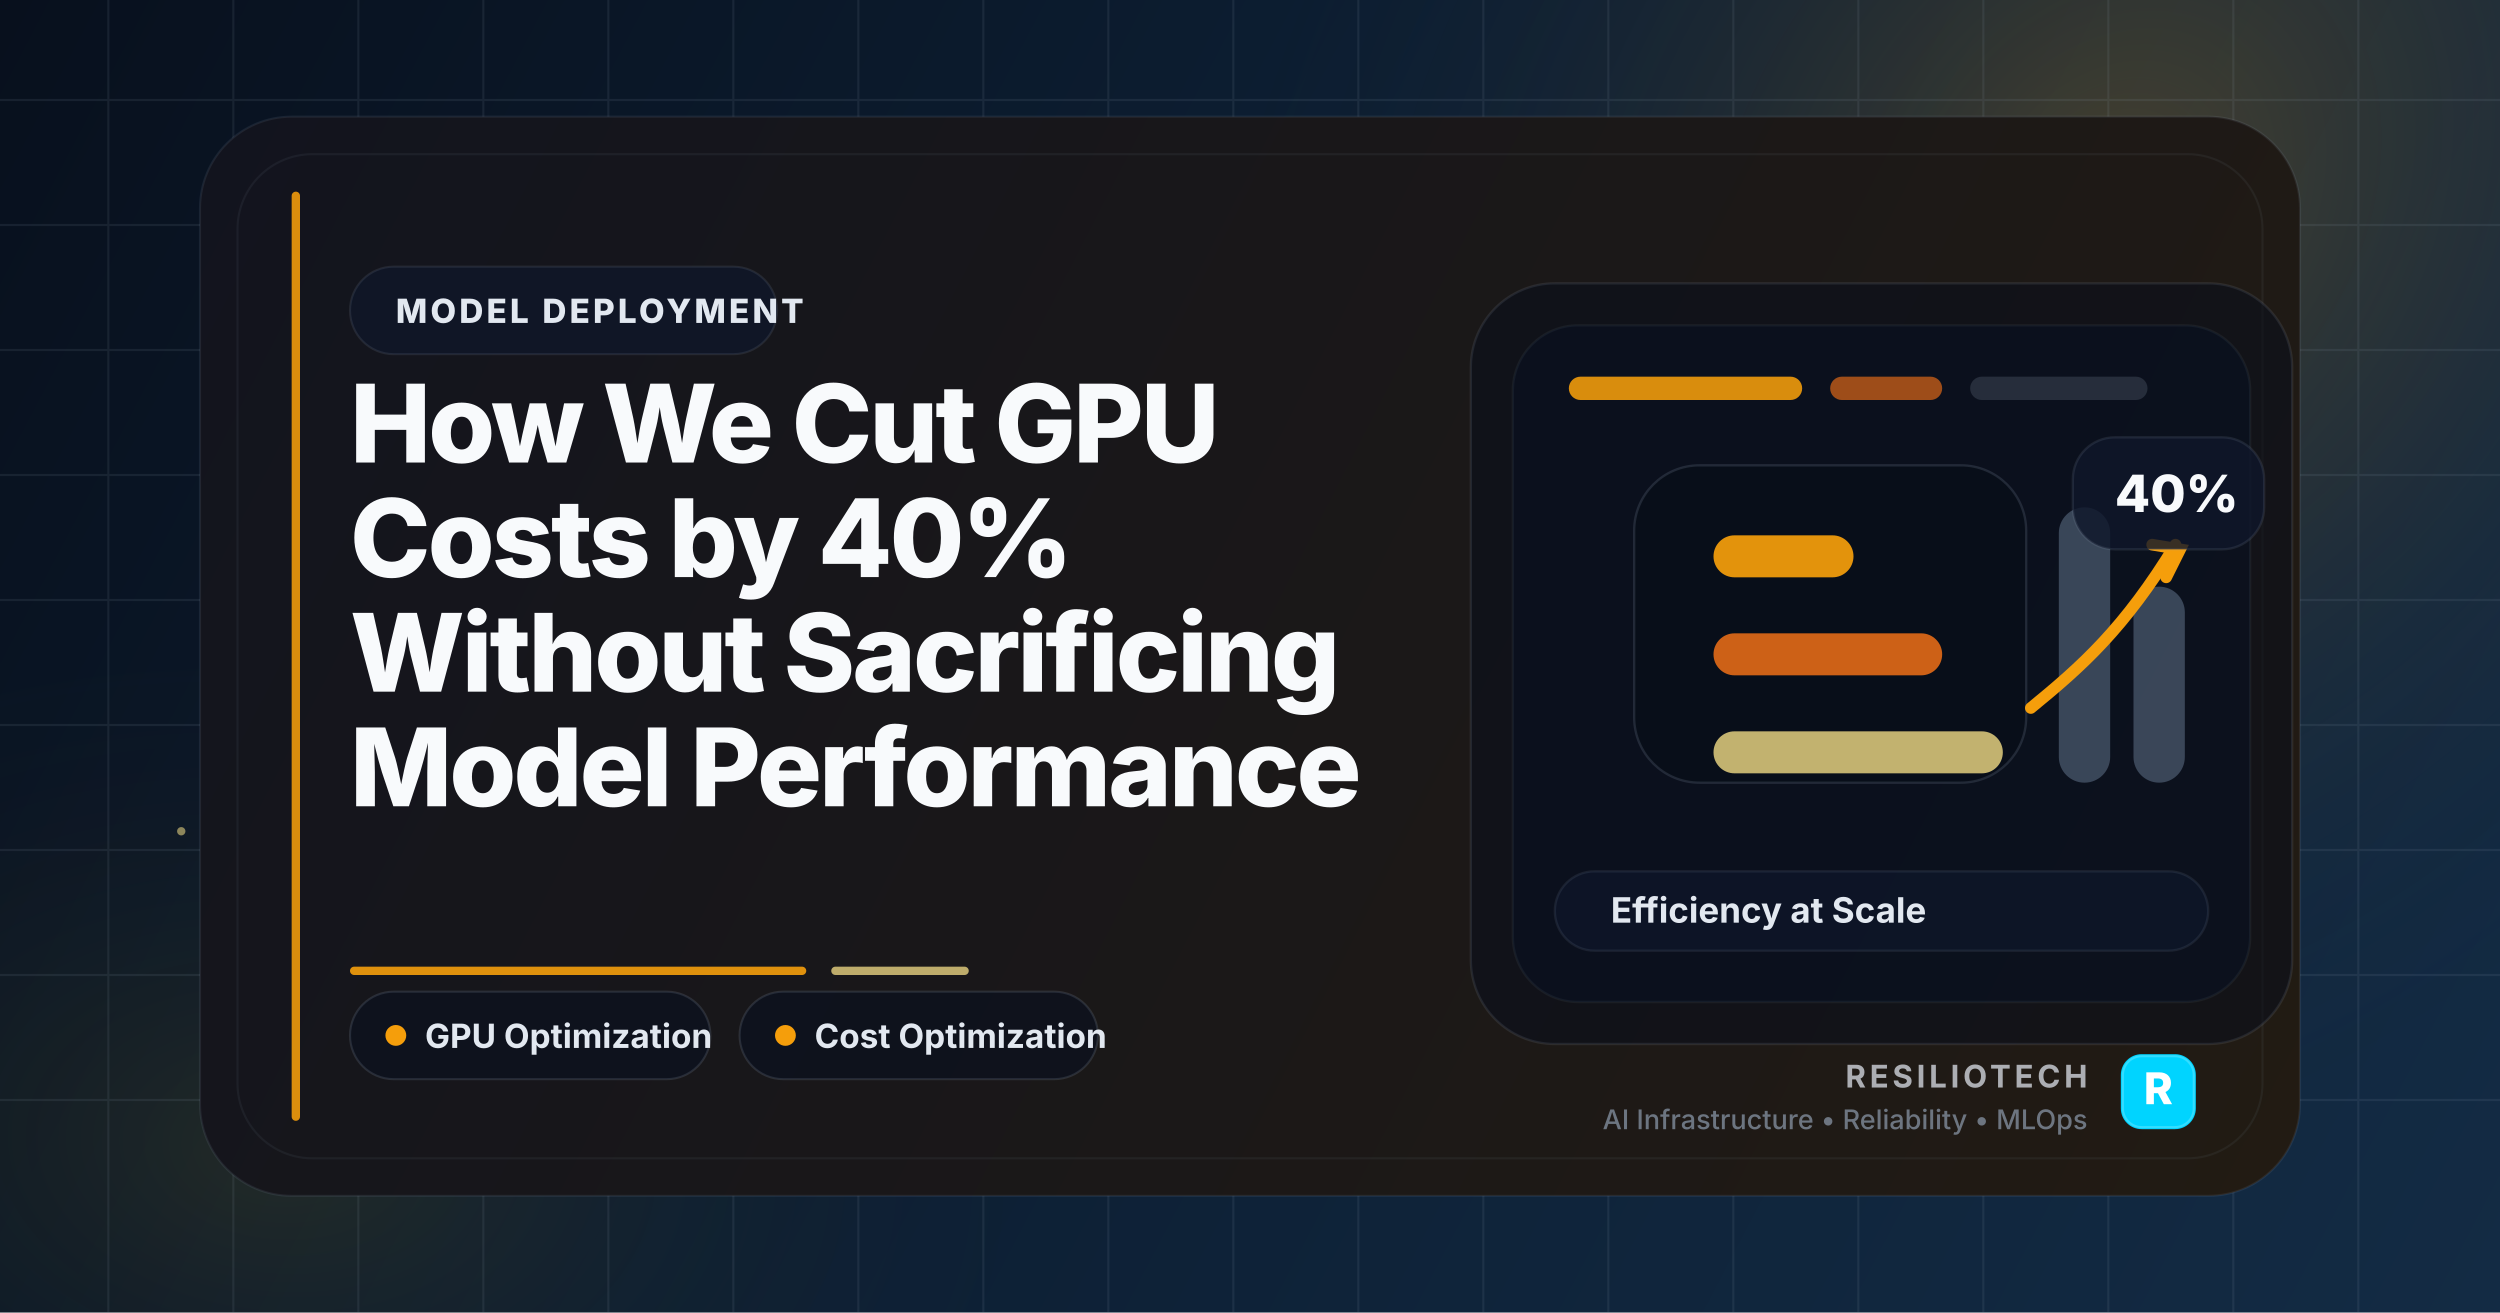
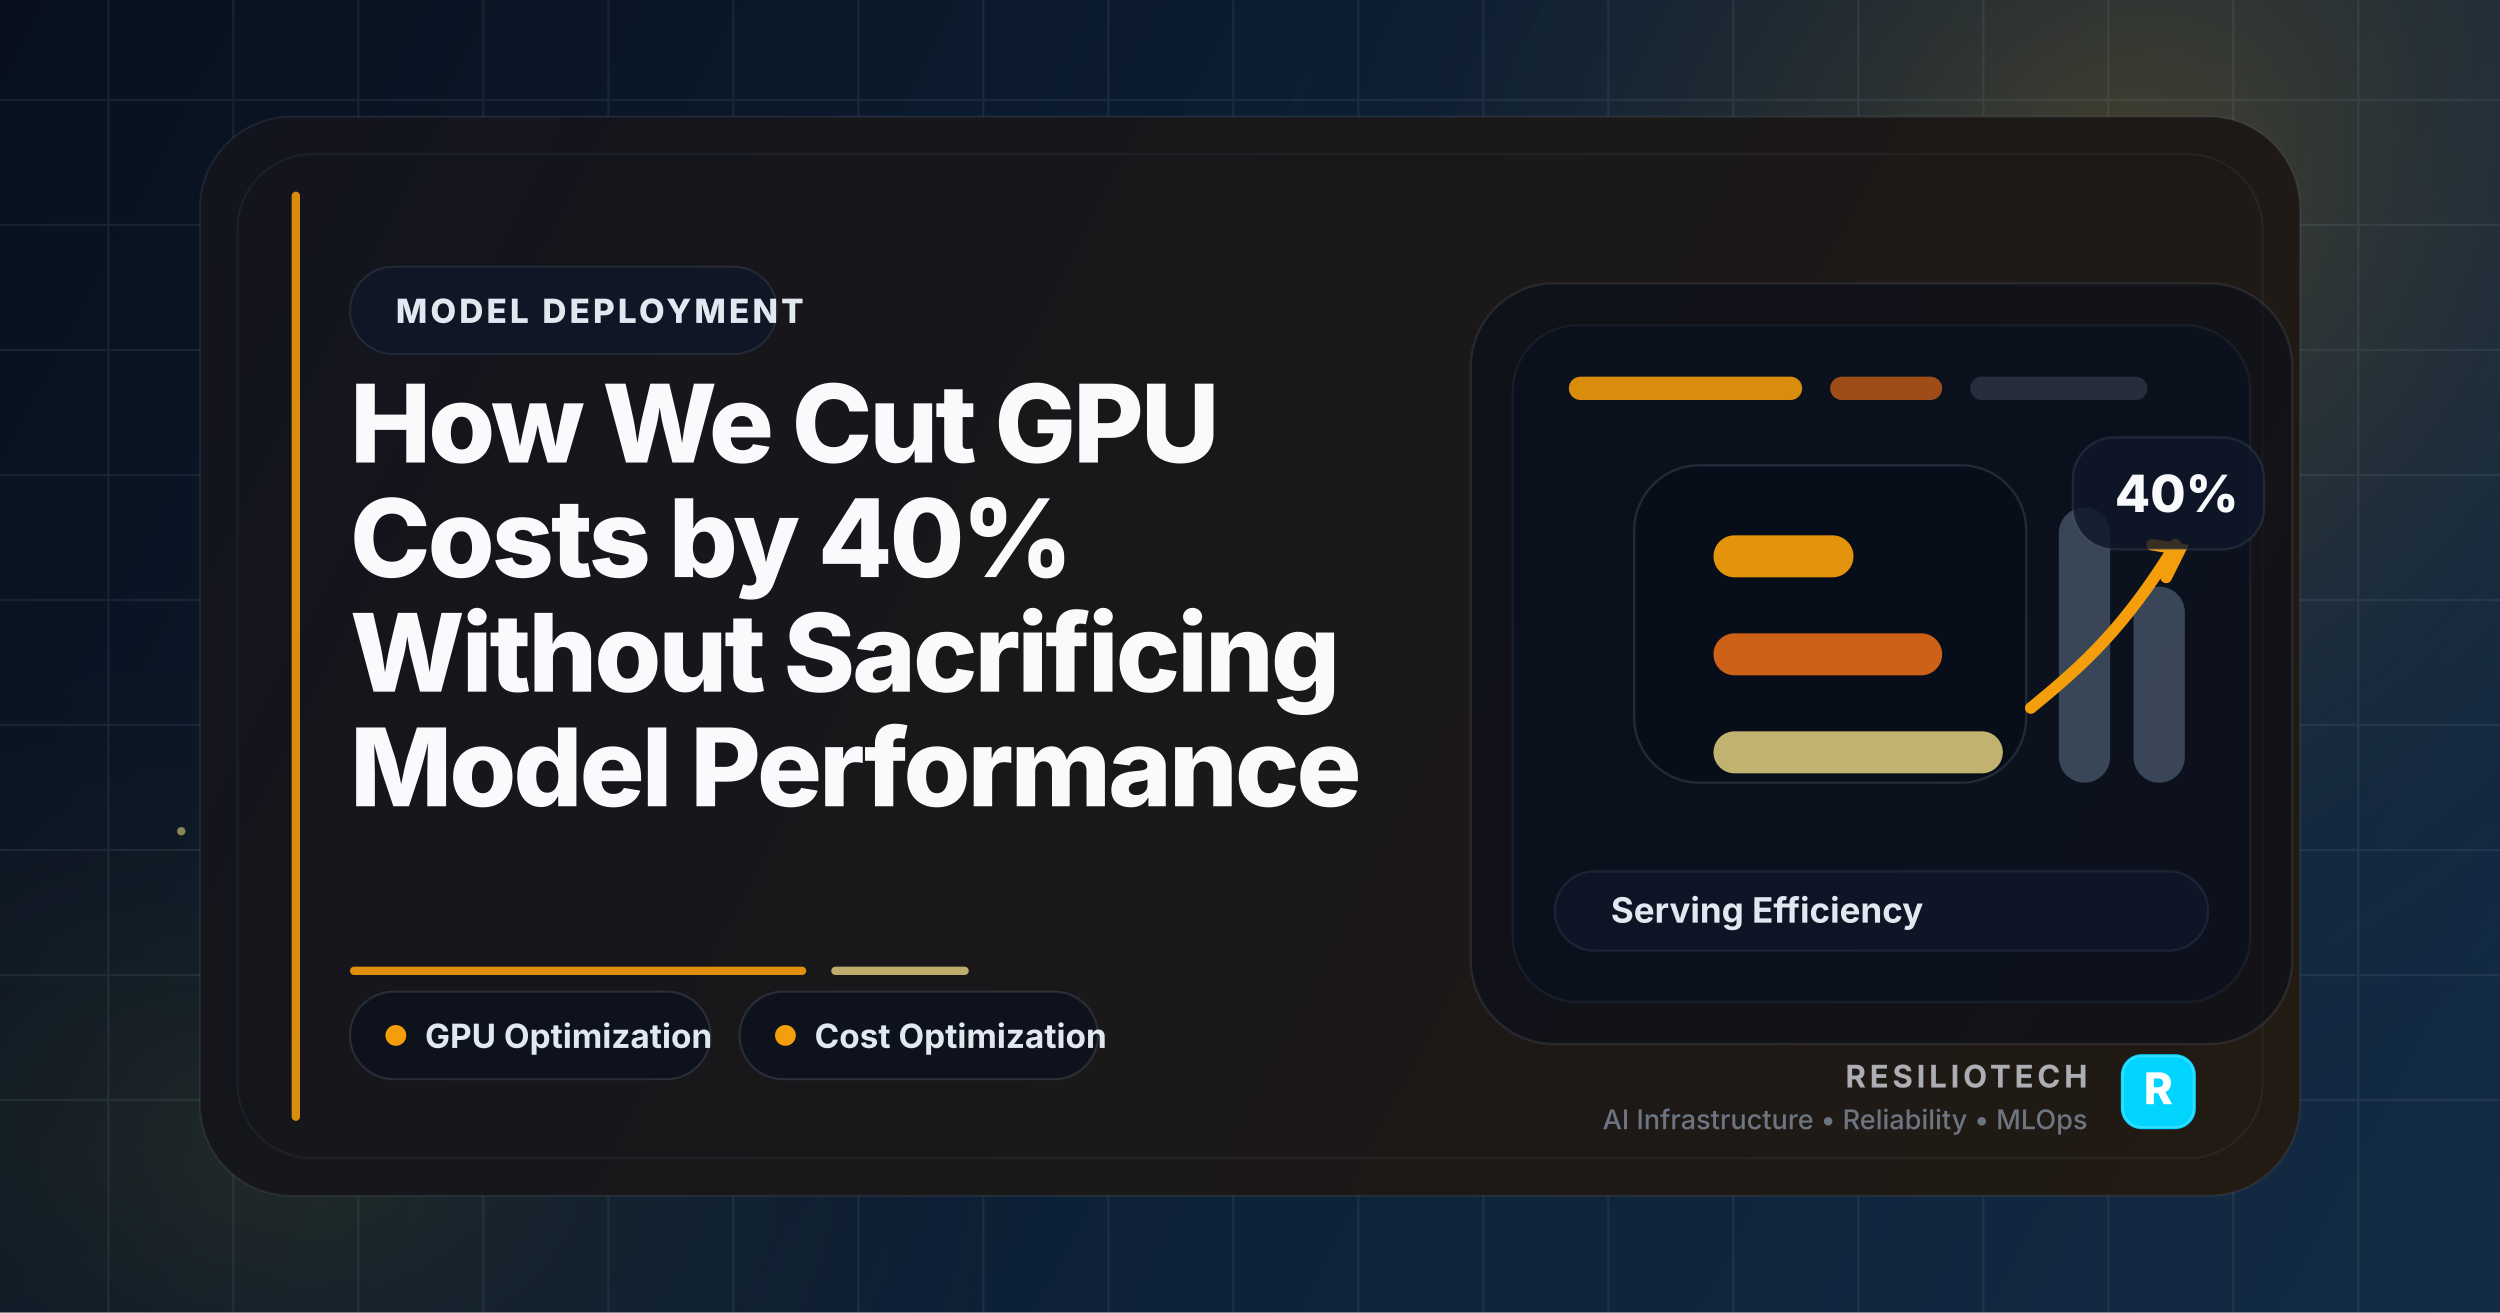
<svg xmlns="http://www.w3.org/2000/svg" width="1200" height="630" viewBox="0 0 1200 630" fill="none">
  <defs>
    <linearGradient id="bg" x1="0" y1="0" x2="1200" y2="630" gradientUnits="userSpaceOnUse">
      <stop stop-color="#08101d" />
      <stop offset="0.5" stop-color="#0d2035" />
      <stop offset="1" stop-color="#132b44" />
    </linearGradient>
    <linearGradient id="panel" x1="96" y1="56" x2="1104" y2="574" gradientUnits="userSpaceOnUse">
      <stop stop-color="#12141e" />
      <stop offset="1" stop-color="#221b13" />
    </linearGradient>
    <radialGradient id="glowA" cx="0" cy="0" r="1" gradientUnits="userSpaceOnUse" gradientTransform="translate(1012 96) rotate(127) scale(512 402)">
      <stop stop-color="rgba(245, 158, 11, 0.24)" />
      <stop offset="1" stop-color="rgba(15, 23, 42, 0)" />
    </radialGradient>
    <radialGradient id="glowB" cx="0" cy="0" r="1" gradientUnits="userSpaceOnUse" gradientTransform="translate(132 552) rotate(5) scale(388 258)">
      <stop stop-color="rgba(250, 204, 21, 0.10)" />
      <stop offset="1" stop-color="rgba(15, 23, 42, 0)" />
    </radialGradient>
    <linearGradient id="accentLine" x1="140" y1="0" x2="416" y2="0" gradientUnits="userSpaceOnUse">
      <stop stop-color="#f59e0b" />
      <stop offset="1" stop-color="#f97316" />
    </linearGradient>
  </defs>
  <rect width="1200" height="630" fill="url(#bg)" />
  <rect width="1200" height="630" fill="url(#glowA)" />
  <rect width="1200" height="630" fill="url(#glowB)" />
  <g opacity="0.11" stroke="#94a3b8" stroke-width="1">
    <path d="M0 48 H1200" />
    <path d="M0 108 H1200" />
    <path d="M0 168 H1200" />
    <path d="M0 228 H1200" />
    <path d="M0 288 H1200" />
    <path d="M0 348 H1200" />
    <path d="M0 408 H1200" />
    <path d="M0 468 H1200" />
    <path d="M0 528 H1200" />
    <path d="M52 0 V630" />
    <path d="M112 0 V630" />
    <path d="M172 0 V630" />
    <path d="M232 0 V630" />
    <path d="M292 0 V630" />
    <path d="M352 0 V630" />
    <path d="M412 0 V630" />
    <path d="M472 0 V630" />
    <path d="M532 0 V630" />
    <path d="M592 0 V630" />
    <path d="M652 0 V630" />
    <path d="M712 0 V630" />
    <path d="M772 0 V630" />
    <path d="M832 0 V630" />
    <path d="M892 0 V630" />
    <path d="M952 0 V630" />
    <path d="M1012 0 V630" />
    <path d="M1072 0 V630" />
    <path d="M1132 0 V630" />
  </g>
  <circle cx="483" cy="453" r="4" fill="#f59e0b" opacity="0.37" />
  <circle cx="656" cy="313" r="2" fill="#fde68a" opacity="0.48" />
  <circle cx="829" cy="173" r="3" fill="#f97316" opacity="0.59" />
  <circle cx="1002" cy="539" r="4" fill="#f59e0b" opacity="0.42" />
  <circle cx="87" cy="399" r="2" fill="#fde68a" opacity="0.53" />
  <circle cx="260" cy="259" r="3" fill="#f97316" opacity="0.36" />
  <circle cx="433" cy="119" r="4" fill="#f59e0b" opacity="0.47" />
  <circle cx="606" cy="485" r="2" fill="#fde68a" opacity="0.58" />
  <circle cx="779" cy="345" r="3" fill="#f97316" opacity="0.41" />
  <circle cx="952" cy="205" r="4" fill="#f59e0b" opacity="0.52" />
  <path d="M107 127 L202 186 L307 225" stroke="rgba(148, 163, 184, 0.10)" stroke-width="2" fill="none" />
  <path d="M168 180 L286 270 L408 270" stroke="rgba(148, 163, 184, 0.10)" stroke-width="2" fill="none" />
  <path d="M229 233 L370 264 L509 305" stroke="rgba(148, 163, 184, 0.10)" stroke-width="2" fill="none" />
  <rect x="96" y="56" width="1008" height="518" rx="44" fill="url(#panel)" stroke="rgba(148, 163, 184, 0.12)" />
  <rect x="114" y="74" width="972" height="482" rx="36" fill="none" stroke="rgba(148, 163, 184, 0.08)" />
  <rect x="140" y="92" width="4" height="446" rx="2" fill="url(#accentLine)" opacity="0.88" />
  <rect x="168" y="128" width="205" height="42" rx="21" fill="rgba(15, 23, 42, 0.72)" stroke="rgba(148, 163, 184, 0.14)" />
  <text x="190" y="155" fill="#e2e8f0" font-size="16" font-family="Inter, Arial, sans-serif" font-weight="760" letter-spacing="1.5">MODEL DEPLOYMENT</text>
  <text x="168" y="222" fill="#f8fafc" font-size="52" font-family="Inter, Arial, sans-serif" font-weight="820" letter-spacing="-1.4">
    <tspan x="168" dy="0">How We Cut GPU</tspan>
    <tspan x="168" dy="55">Costs by 40%</tspan>
    <tspan x="168" dy="55">Without Sacrificing</tspan>
    <tspan x="168" dy="55">Model Performance</tspan>
  </text>
  <g transform="translate(168, 0)">
    <rect x="0" y="476" width="173" height="42" rx="21" fill="rgba(10, 17, 31, 0.70)" stroke="rgba(148, 163, 184, 0.18)" />
    <circle cx="22" cy="497" r="5" fill="#f59e0b" />
    <text x="36" y="503" fill="#e2e8f0" font-size="16" font-family="Inter, Arial, sans-serif" font-weight="650">GPU Optimization</text>
  </g>
  <g transform="translate(355, 0)">
    <rect x="0" y="476" width="172" height="42" rx="21" fill="rgba(10, 17, 31, 0.70)" stroke="rgba(148, 163, 184, 0.18)" />
    <circle cx="22" cy="497" r="5" fill="#f59e0b" />
    <text x="36" y="503" fill="#e2e8f0" font-size="16" font-family="Inter, Arial, sans-serif" font-weight="650">Cost Optimization</text>
  </g>
  <rect x="168" y="464" width="219" height="4" rx="2" fill="#f59e0b" opacity="0.90" />
  <rect x="399" y="464" width="66" height="4" rx="2" fill="#fde68a" opacity="0.72" />
  <g transform="translate(706 136) scale(1.12) translate(-706 -136)">
    <rect x="706" y="136" width="352" height="326" rx="36" fill="rgba(9, 14, 26, 0.54)" stroke="rgba(148, 163, 184, 0.14)" />
    <rect x="724" y="154" width="316" height="290" rx="28" fill="rgba(10, 17, 31, 0.76)" stroke="rgba(148, 163, 184, 0.08)" />
    <rect x="748" y="176" width="100" height="10" rx="5" fill="#f59e0b" opacity="0.88" />
    <rect x="860" y="176" width="48" height="10" rx="5" fill="#f97316" opacity="0.62" />
    <rect x="920" y="176" width="76" height="10" rx="5" fill="rgba(148, 163, 184, 0.20)" />
    <rect x="742" y="388" width="280" height="34" rx="17" fill="rgba(15, 23, 42, 0.72)" stroke="rgba(148, 163, 184, 0.12)" />
-     <text x="766" y="410" fill="#e2e8f0" font-size="15" font-family="Inter, Arial, sans-serif" font-weight="680">Efficiency at Scale</text>
+     <text x="766" y="410" fill="#e2e8f0" font-size="15" font-family="Inter, Arial, sans-serif" font-weight="680">Serving Efficiency</text>
    <rect x="776" y="214" width="168" height="136" rx="28" fill="rgba(9, 14, 26, 0.88)" stroke="rgba(148, 163, 184, 0.18)" />
    <rect x="810" y="244" width="60" height="18" rx="9" fill="#f59e0b" opacity="0.92" />
    <rect x="810" y="286" width="98" height="18" rx="9" fill="#f97316" opacity="0.82" />
    <rect x="810" y="328" width="124" height="18" rx="9" fill="#fde68a" opacity="0.76" />
    <rect x="958" y="232" width="22" height="118" rx="11" fill="rgba(71, 85, 105, 0.78)" />
    <rect x="990" y="266" width="22" height="84" rx="11" fill="rgba(71, 85, 105, 0.78)" />
    <path d="M946 318 C968 300, 986 284, 1008 248" stroke="#f59e0b" stroke-width="5" fill="none" stroke-linecap="round" />
    <path d="M998 248 L1010 250 L1004 262" stroke="#f59e0b" stroke-width="5" fill="none" stroke-linecap="round" />
    <rect x="964" y="202" width="82" height="48" rx="18" fill="rgba(15, 23, 42, 0.82)" stroke="rgba(148, 163, 184, 0.14)" />
    <text x="982" y="234" fill="#f8fafc" font-size="22" font-family="Inter, Arial, sans-serif" font-weight="760">40%</text>
  </g>
  <text x="1002" y="522" text-anchor="end" fill="rgba(226, 232, 240, 0.72)" font-size="15" font-family="Inter, Arial, sans-serif" font-weight="730" letter-spacing="1.8">RESILIOTECH</text>
  <text x="1002" y="542" text-anchor="end" fill="rgba(148, 163, 184, 0.66)" font-size="13" font-family="Inter, Arial, sans-serif" font-weight="500">AI Infrastructure • Reliability • MLOps</text>
  <g transform="translate(1018, 506)">
    <rect width="36" height="36" rx="10" fill="#00D4FF" />
    <rect x="1" y="1" width="34" height="34" rx="9" fill="none" stroke="rgba(255, 255, 255, 0.20)" />
    <text x="18" y="24" text-anchor="middle" fill="#ffffff" font-size="21" font-family="Inter, Arial, sans-serif" font-weight="800">R</text>
  </g>
</svg>
